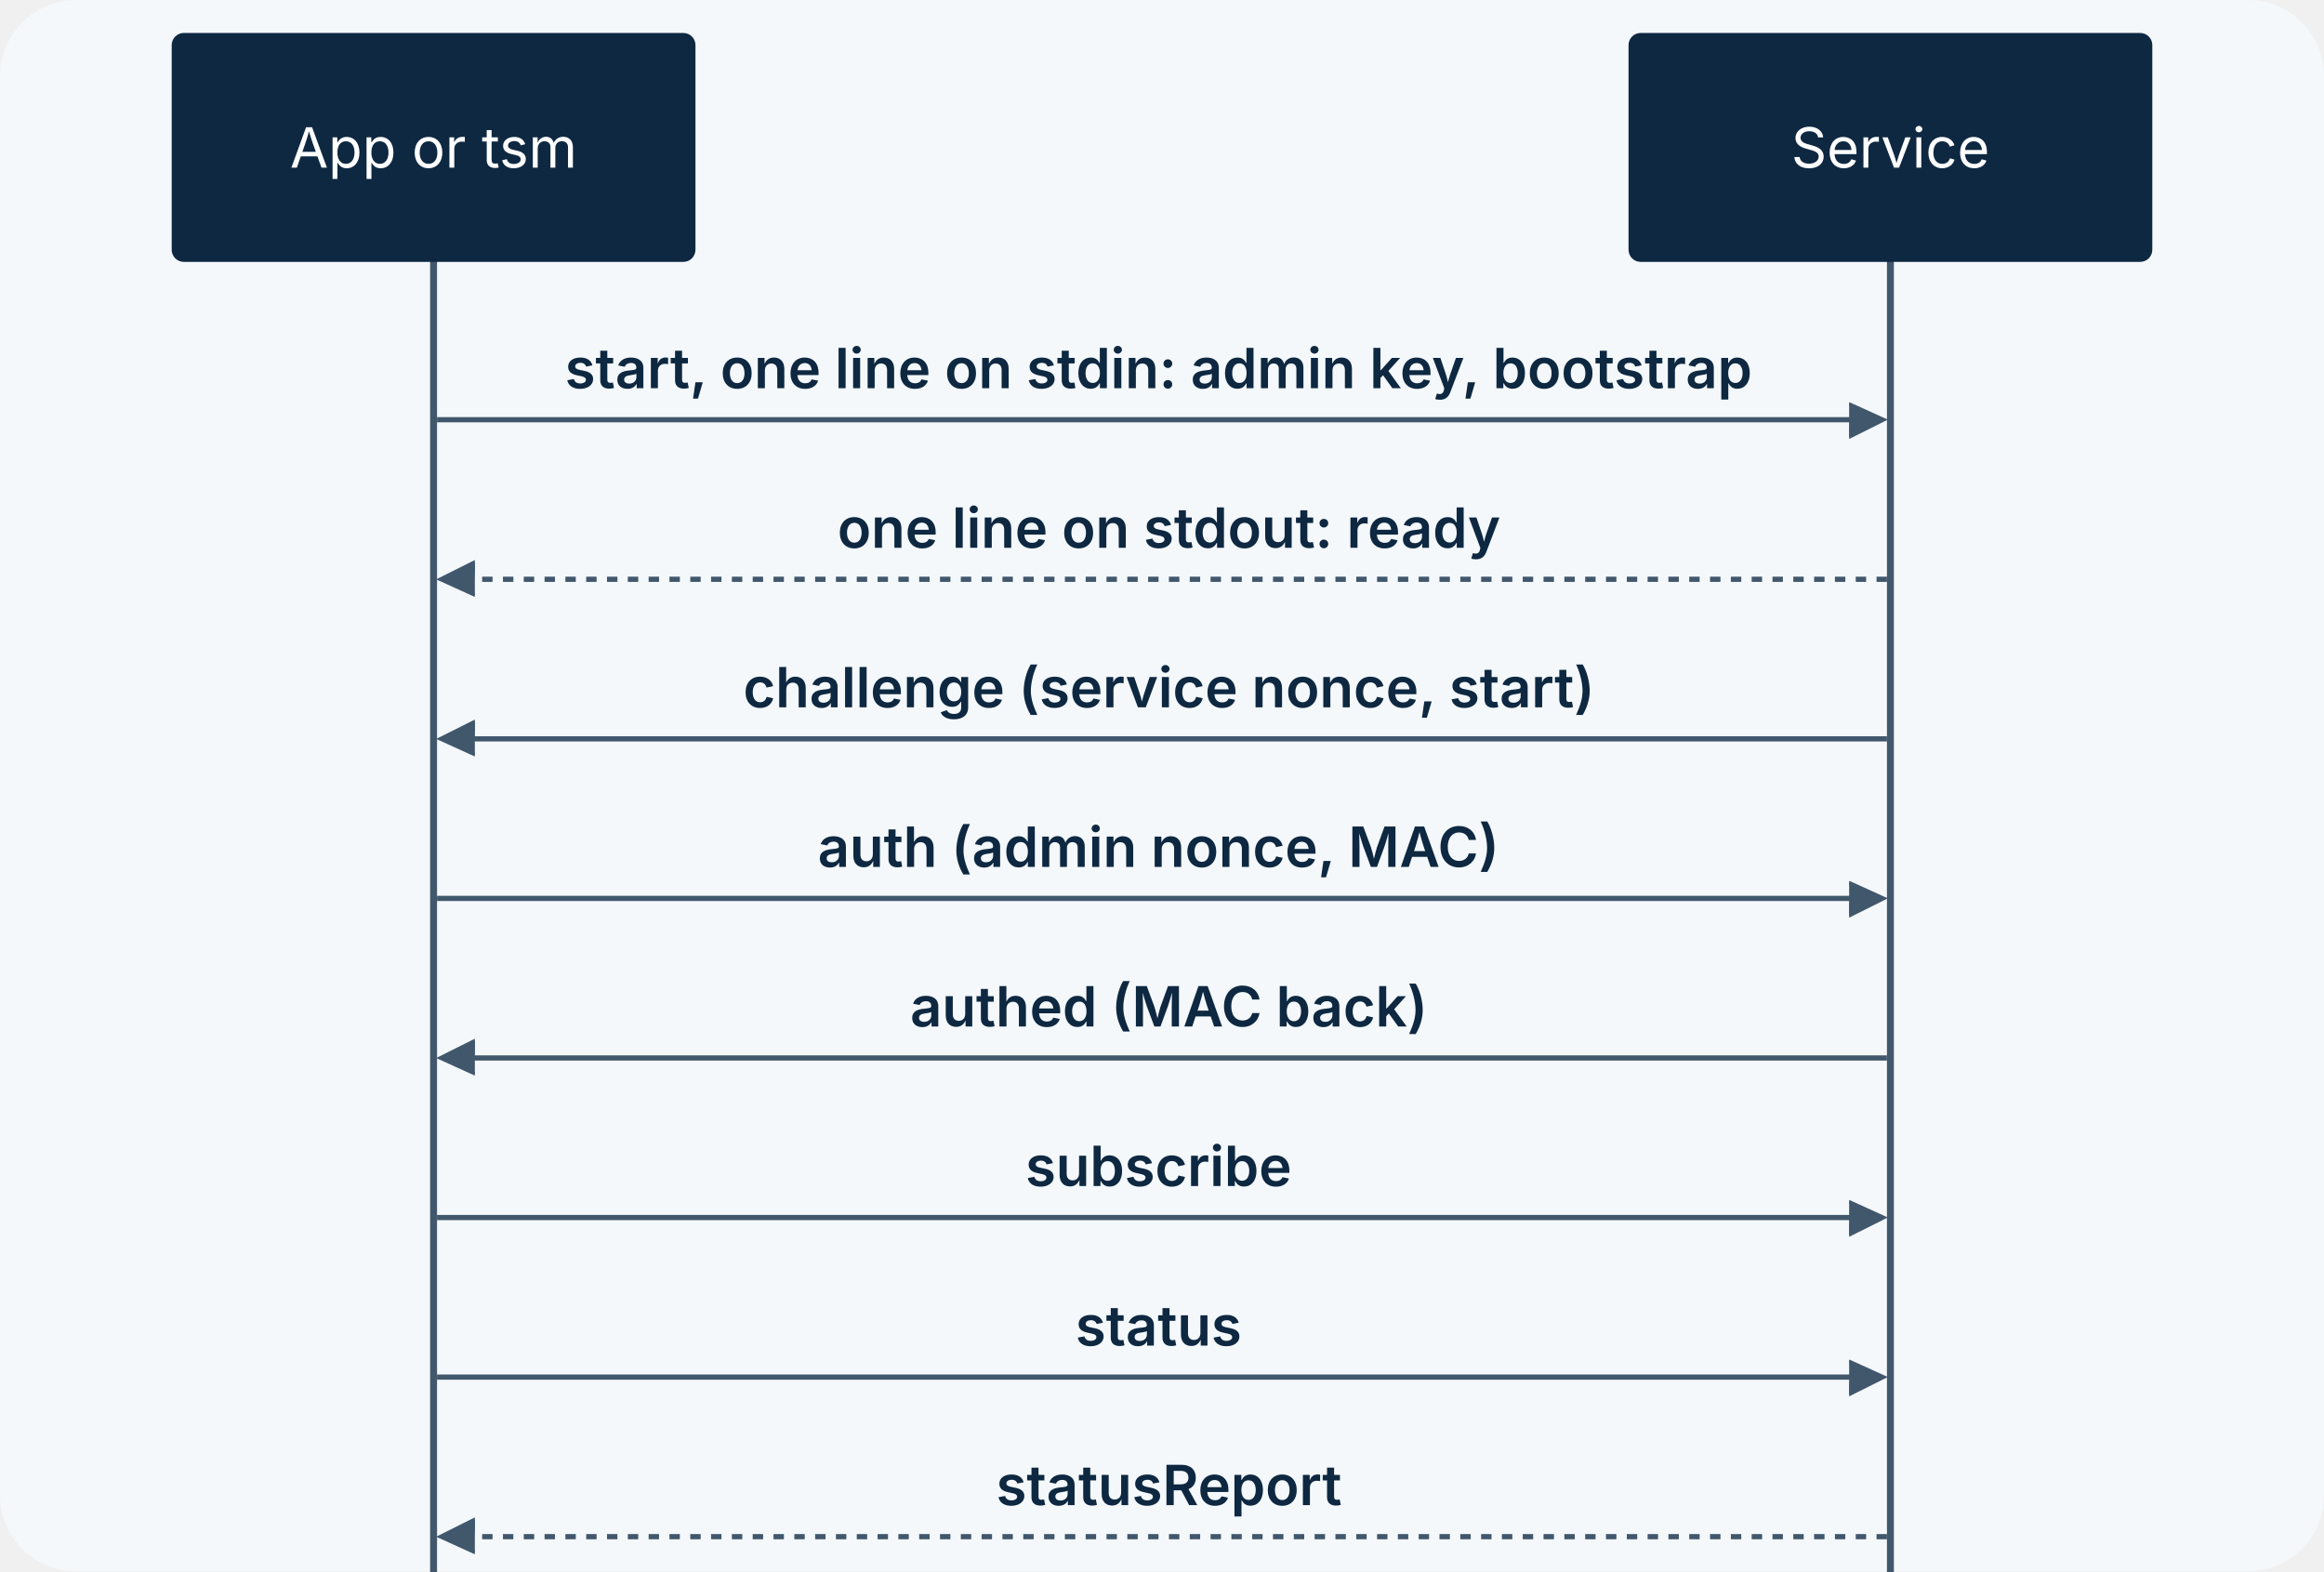
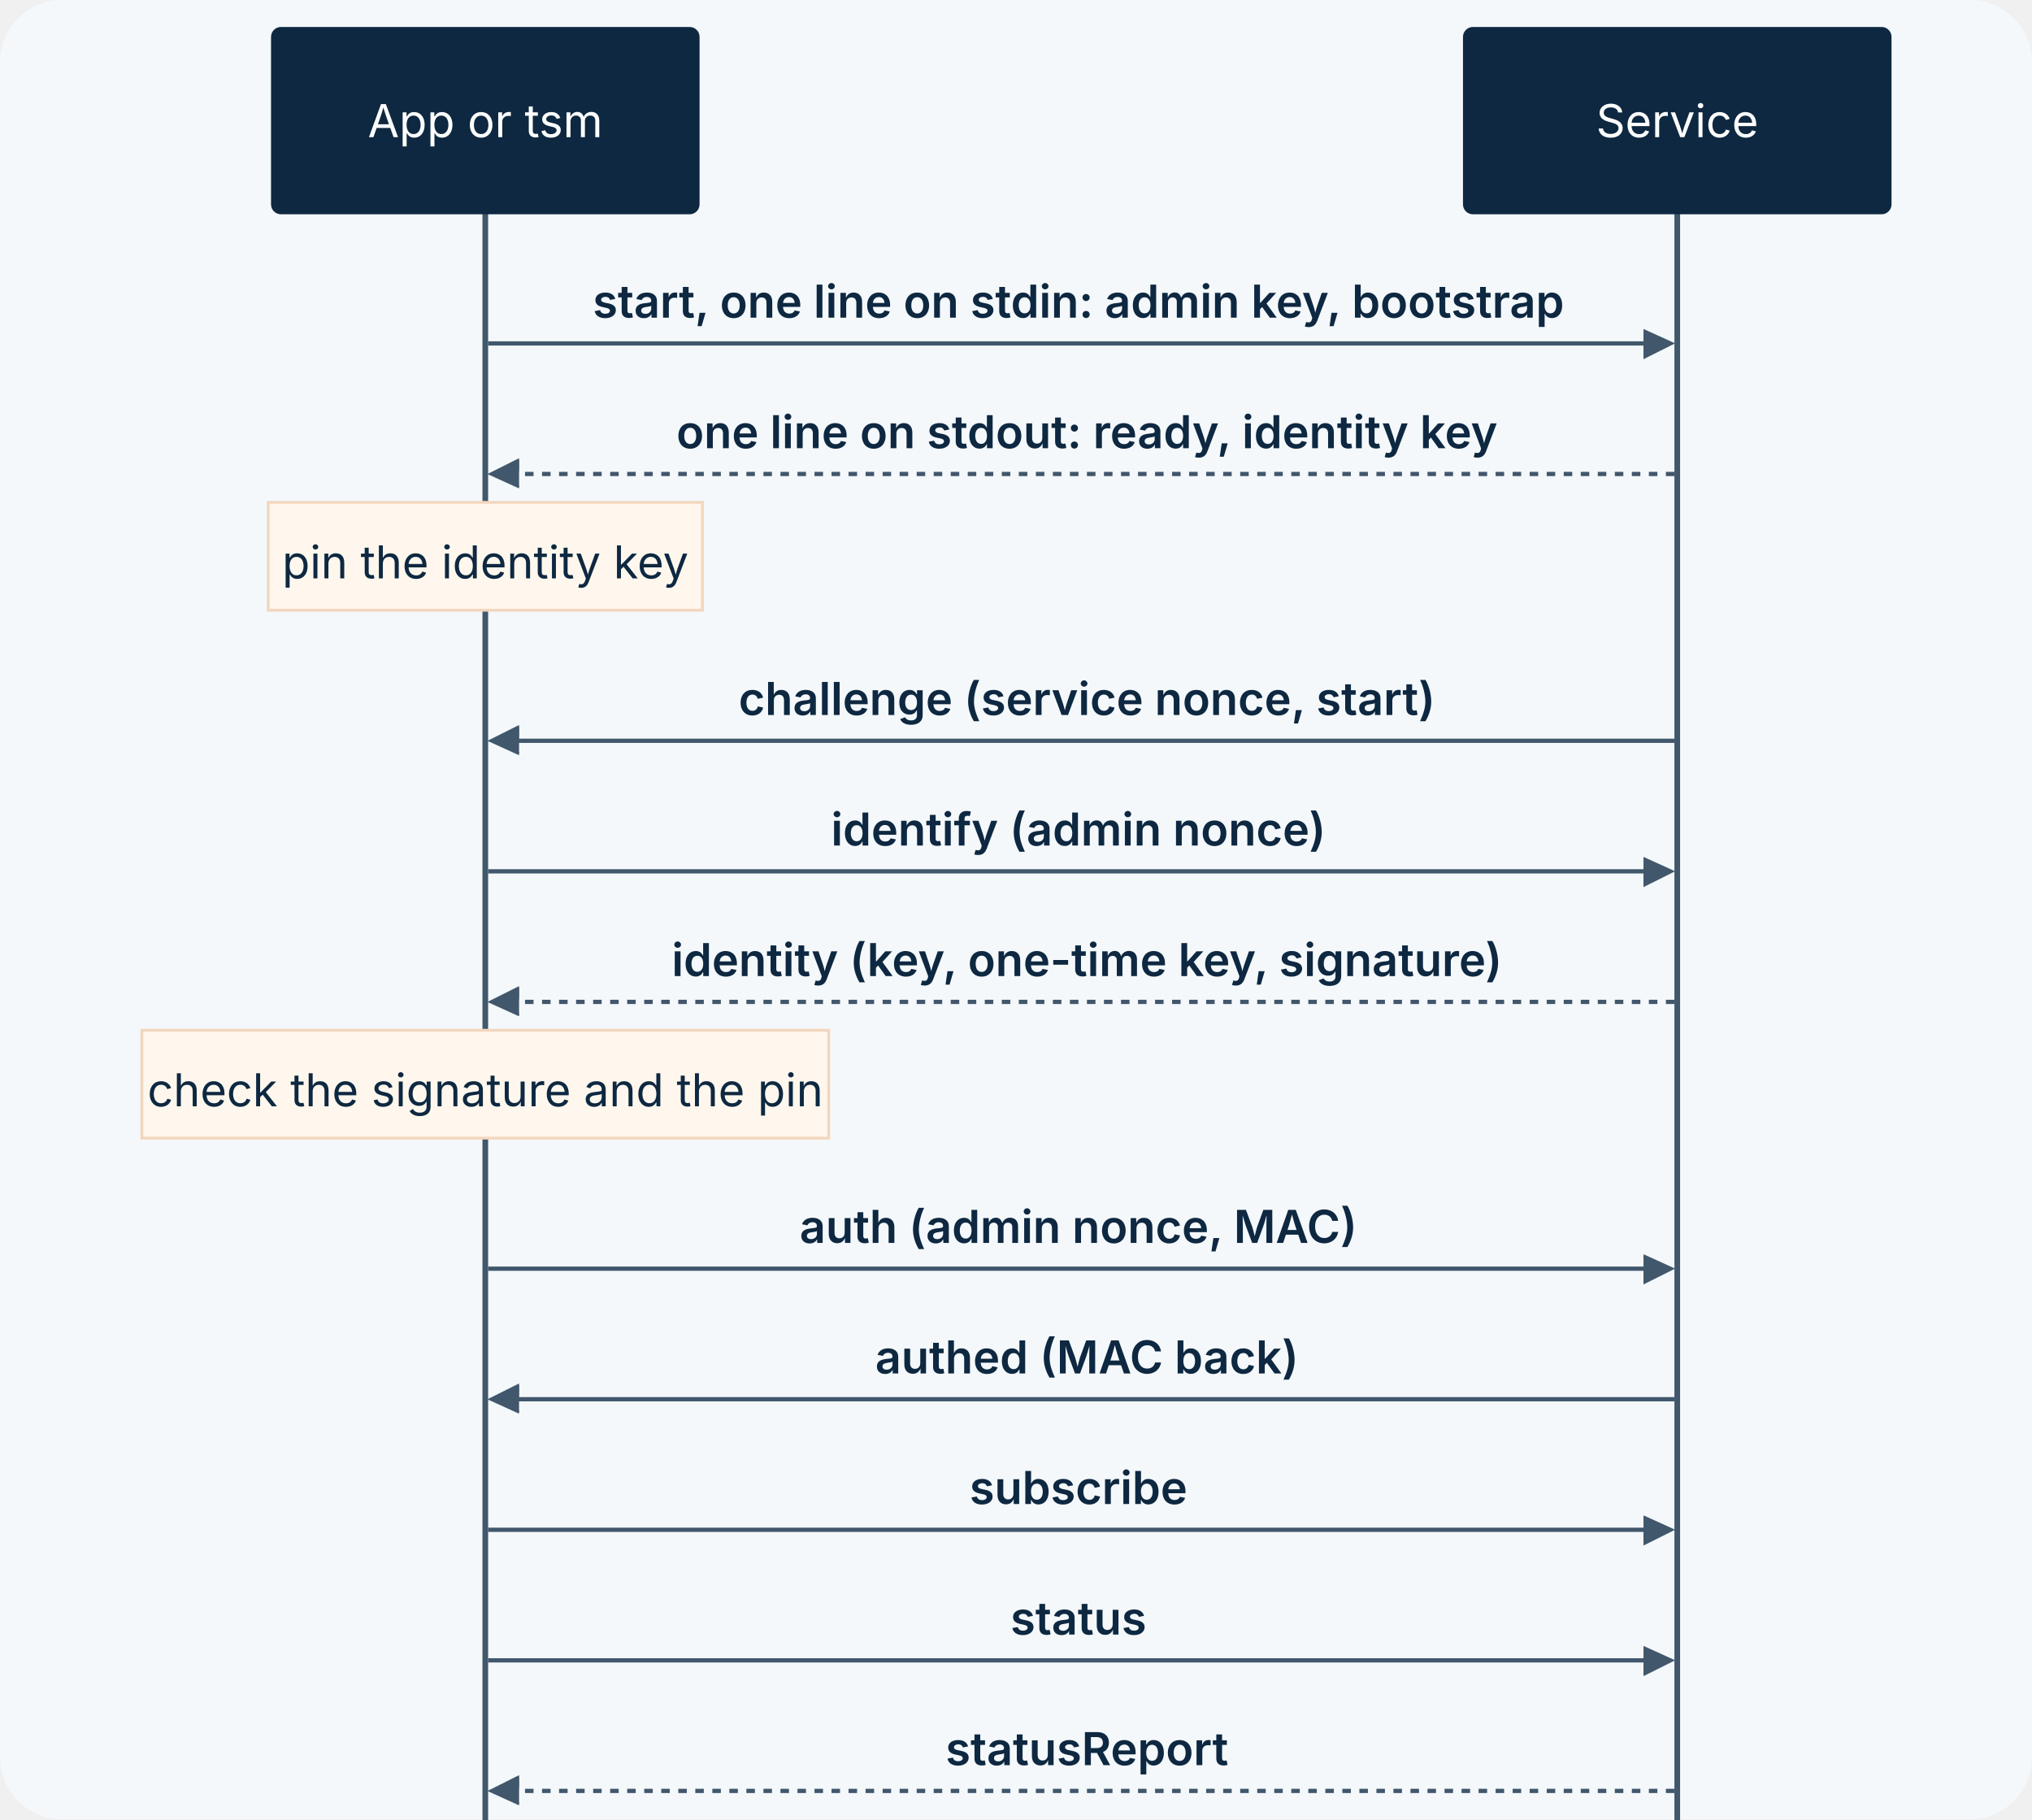
- <svg xmlns="http://www.w3.org/2000/svg" id="my-svg" viewBox="-50 -10 670 453" width="670" height="453" role="img" aria-label="Starting and attaching" font-family="Inter, -apple-system, &quot;Segoe UI&quot;, Roboto, sans-serif" data-tsm-source="d25a96375694bc32">
-   <rect class="tsm-panel" x="-50" y="-10" width="670" height="453" rx="22" fill="#F4F8FB" />
+ <svg xmlns="http://www.w3.org/2000/svg" id="my-svg" viewBox="-96 -10 716 641" width="716" height="641" role="img" aria-label="Starting and attaching" font-family="Inter, -apple-system, &quot;Segoe UI&quot;, Roboto, sans-serif" data-tsm-source="2823cfc369004db9">
+   <rect class="tsm-panel" x="-96" y="-10" width="716" height="641" rx="22" fill="#F4F8FB" />
  <g>
    <line id="actor1" x1="495" y1="65" x2="495" y2="2000" class="actor-line 200" stroke-width="0.5px" stroke="#999" name="S" data-et="life-line" data-id="S" />
    <g id="root-1" data-et="participant" data-type="participant" data-id="S">
      <rect x="420" y="0" fill="#eaeaea" stroke="#666" width="150" height="65" name="S" rx="3" ry="3" class="actor actor-top" />
      <text x="495" y="32.5" dominant-baseline="central" alignment-baseline="central" class="actor actor-box" style="text-anchor: middle; font-size: 16px; font-weight: 400; font-family: Inter, -apple-system, &quot;Segoe UI&quot;, Roboto, sans-serif;">
        <tspan x="495" dy="0">Service</tspan>
      </text>
    </g>
  </g>
  <g>
    <line id="actor0" x1="75" y1="65" x2="75" y2="2000" class="actor-line 200" stroke-width="0.5px" stroke="#999" name="A" data-et="life-line" data-id="A" />
    <g id="root-0" data-et="participant" data-type="participant" data-id="A">
      <rect x="0" y="0" fill="#eaeaea" stroke="#666" width="150" height="65" name="A" rx="3" ry="3" class="actor actor-top" />
      <text x="75" y="32.5" dominant-baseline="central" alignment-baseline="central" class="actor actor-box" style="text-anchor: middle; font-size: 16px; font-weight: 400; font-family: Inter, -apple-system, &quot;Segoe UI&quot;, Roboto, sans-serif;">
        <tspan x="75" dy="0">App or tsm</tspan>
      </text>
    </g>
  </g>
  <style>#my-svg{font-family:Inter,-apple-system,"Segoe UI",Roboto,sans-serif;font-size:14px;fill:#0E2841;}@keyframes edge-animation-frame{from{stroke-dashoffset:0;}}@keyframes dash{to{stroke-dashoffset:0;}}#my-svg .edge-animation-slow{stroke-dasharray:9,5!important;stroke-dashoffset:900;animation:dash 50s linear infinite;stroke-linecap:round;}#my-svg .edge-animation-fast{stroke-dasharray:9,5!important;stroke-dashoffset:900;animation:dash 20s linear infinite;stroke-linecap:round;}#my-svg .error-icon{fill:#FFFFFF;}#my-svg .error-text{fill:#000000;stroke:#000000;}#my-svg .edge-thickness-normal{stroke-width:1px;}#my-svg .edge-thickness-thick{stroke-width:3.5px;}#my-svg .edge-pattern-solid{stroke-dasharray:0;}#my-svg .edge-thickness-invisible{stroke-width:0;fill:none;}#my-svg .edge-pattern-dashed{stroke-dasharray:3;}#my-svg .edge-pattern-dotted{stroke-dasharray:2;}#my-svg .marker{fill:#41576C;stroke:#41576C;}#my-svg .marker.cross{stroke:#41576C;}#my-svg svg{font-family:Inter,-apple-system,"Segoe UI",Roboto,sans-serif;font-size:14px;}#my-svg p{margin:0;}#my-svg .actor{stroke:#0E2841;fill:#0E2841;stroke-width:1;}#my-svg rect.actor.outer-path[data-look="neo"]{filter:drop-shadow( 1px 2px 2px rgba(185,185,185,1));}#my-svg rect.note[data-look="neo"]{stroke:#F3D6BE;fill:#FFF7ED;filter:drop-shadow( 1px 2px 2px rgba(185,185,185,1));}#my-svg text.actor&gt;tspan{fill:#FFFFFF;stroke:none;}#my-svg .actor-line{stroke:#41576C;}#my-svg .innerArc{stroke-width:1.5;stroke-dasharray:none;}#my-svg .messageLine0{stroke-width:1.5;stroke-dasharray:none;stroke:#41576C;}#my-svg .messageLine1{stroke-width:1.5;stroke-dasharray:2,2;stroke:#41576C;}#my-svg [id$="-arrowhead"] path{fill:#41576C;stroke:#41576C;}#my-svg .sequenceNumber{fill:#FFFFFF;}#my-svg [id$="-sequencenumber"]{fill:#41576C;}#my-svg [id$="-crosshead"] path{fill:#41576C;stroke:#41576C;}#my-svg .messageText{fill:#0E2841;stroke:none;}#my-svg .labelBox{stroke:#D7E1EA;fill:#FFFFFF;filter:none;}#my-svg .labelText,#my-svg .labelText&gt;tspan{fill:#FFFFFF;stroke:none;}#my-svg .loopText,#my-svg .loopText&gt;tspan{fill:#FFFFFF;stroke:none;}#my-svg .sectionTitle,#my-svg .sectionTitle&gt;tspan{fill:#FFFFFF;stroke:none;}#my-svg .loopLine{stroke-width:2px;stroke-dasharray:2,2;stroke:#D7E1EA;fill:#D7E1EA;}#my-svg .note{stroke:#F3D6BE;fill:#FFF7ED;}#my-svg .noteText,#my-svg .noteText&gt;tspan{fill:#0E2841;stroke:none;}#my-svg .activation0{fill:#EAF4FA;stroke:hsl(202.5, 61.538%, 84.902%);}#my-svg .activation1{fill:#EAF4FA;stroke:hsl(202.5, 61.538%, 84.902%);}#my-svg .activation2{fill:#EAF4FA;stroke:hsl(202.5, 61.538%, 84.902%);}#my-svg .actorPopupMenu{position:absolute;}#my-svg .actorPopupMenuPanel{position:absolute;fill:#0E2841;box-shadow:0px 8px 16px 0px rgba(0,0,0,0.2);filter:drop-shadow(3px 5px 2px rgb(0 0 0 / 0.4));}#my-svg .actor-man circle,#my-svg line{fill:#0E2841;stroke-width:2px;}#my-svg g rect.rect{filter:drop-shadow( 1px 2px 2px rgba(185,185,185,1));stroke:#D7E1EA;}#my-svg .node .neo-node{stroke:#D7E1EA;}#my-svg [data-look="neo"].node rect,#my-svg [data-look="neo"].cluster rect,#my-svg [data-look="neo"].node polygon{stroke:url(#my-svg-gradient);filter:drop-shadow( 1px 2px 2px rgba(185,185,185,1));}#my-svg [data-look="neo"].swimlane.cluster rect{filter:none;}#my-svg [data-look="neo"].node path{stroke:url(#my-svg-gradient);stroke-width:1px;}#my-svg [data-look="neo"].node .outer-path{filter:drop-shadow( 1px 2px 2px rgba(185,185,185,1));}#my-svg [data-look="neo"].node .neo-line path{stroke:#D7E1EA;filter:none;}#my-svg [data-look="neo"].node circle{stroke:url(#my-svg-gradient);filter:drop-shadow( 1px 2px 2px rgba(185,185,185,1));}#my-svg [data-look="neo"].node circle .state-start{fill:#000000;}#my-svg [data-look="neo"].icon-shape .icon{fill:url(#my-svg-gradient);filter:drop-shadow( 1px 2px 2px rgba(185,185,185,1));}#my-svg [data-look="neo"].icon-shape .icon-neo path{stroke:url(#my-svg-gradient);filter:drop-shadow( 1px 2px 2px rgba(185,185,185,1));}#my-svg .node rect,#my-svg .node polygon,#my-svg .node path,#my-svg .node circle{rx:12px;ry:12px;stroke-width:1.6px;}#my-svg .edgePath .path,#my-svg .flowchart-link{stroke-width:1.6px;}#my-svg .cluster rect{rx:18px;ry:18px;stroke-width:1.6px;}#my-svg .cluster-label .nodeLabel,#my-svg .cluster-label text{font-weight:700;letter-spacing:0.04em;text-transform:uppercase;font-size:13px;}#my-svg .nodeLabel,#my-svg .node text,#my-svg .node tspan{font-weight:600!important;}#my-svg .cluster-label tspan{font-weight:700!important;}#my-svg .edgeLabel,#my-svg .edgeLabel text,#my-svg .edgeLabel tspan{font-size:11.5px;fill:rgb(65, 87, 108);color:rgb(65, 87, 108);font-weight:400!important;}#my-svg .edgeLabel rect,#my-svg .labelBkg{opacity:1!important;fill:rgb(244, 248, 251)!important;}#my-svg .node,#my-svg .cluster,#my-svg .node rect,#my-svg .node path,#my-svg .node polygon,#my-svg .cluster rect{filter:none!important;}#my-svg .edge-pattern-dotted,#my-svg .edge-pattern-dashed{stroke:rgb(160, 43, 147)!important;stroke-dasharray:6,5!important;}#my-svg marker path{fill:rgb(65, 87, 108);stroke:rgb(65, 87, 108);}#my-svg :root{--mermaid-font-family:Inter,-apple-system,"Segoe UI",Roboto,sans-serif;}</style>
  <g />
  <defs>
    <symbol id="my-svg-computer" width="24" height="24">
      <path transform="scale(.5)" d="M2 2v13h20v-13h-20zm18 11h-16v-9h16v9zm-10.228 6l.466-1h3.524l.467 1h-4.457zm14.228 3h-24l2-6h2.104l-1.33 4h18.45l-1.297-4h2.073l2 6zm-5-10h-14v-7h14v7z" />
    </symbol>
  </defs>
  <defs>
    <symbol id="my-svg-database" fill-rule="evenodd" clip-rule="evenodd">
      <path transform="scale(.5)" d="M12.258.001l.256.004.255.005.253.008.251.01.249.012.247.015.246.016.242.019.241.02.239.023.236.024.233.027.231.028.229.031.225.032.223.034.22.036.217.038.214.04.211.041.208.043.205.045.201.046.198.048.194.05.191.051.187.053.183.054.18.056.175.057.172.059.168.06.163.061.16.063.155.064.15.066.074.033.073.033.071.034.07.034.069.035.068.035.067.035.066.035.064.036.064.036.062.036.06.036.06.037.058.037.058.037.055.038.055.038.053.038.052.038.051.039.05.039.048.039.047.039.045.04.044.04.043.04.041.04.04.041.039.041.037.041.036.041.034.041.033.042.032.042.03.042.029.042.027.042.026.043.024.043.023.043.021.043.02.043.018.044.017.043.015.044.013.044.012.044.011.045.009.044.007.045.006.045.004.045.002.045.001.045v17l-.001.045-.002.045-.004.045-.006.045-.007.045-.009.044-.011.045-.012.044-.013.044-.015.044-.017.043-.018.044-.02.043-.021.043-.023.043-.024.043-.026.043-.027.042-.029.042-.03.042-.032.042-.033.042-.034.041-.036.041-.037.041-.039.041-.04.041-.041.04-.043.04-.044.04-.045.04-.047.039-.048.039-.05.039-.051.039-.052.038-.053.038-.055.038-.055.038-.058.037-.058.037-.06.037-.06.036-.062.036-.064.036-.064.036-.066.035-.067.035-.068.035-.069.035-.07.034-.071.034-.073.033-.074.033-.15.066-.155.064-.16.063-.163.061-.168.06-.172.059-.175.057-.18.056-.183.054-.187.053-.191.051-.194.05-.198.048-.201.046-.205.045-.208.043-.211.041-.214.04-.217.038-.22.036-.223.034-.225.032-.229.031-.231.028-.233.027-.236.024-.239.023-.241.02-.242.019-.246.016-.247.015-.249.012-.251.01-.253.008-.255.005-.256.004-.258.001-.258-.001-.256-.004-.255-.005-.253-.008-.251-.01-.249-.012-.247-.015-.245-.016-.243-.019-.241-.02-.238-.023-.236-.024-.234-.027-.231-.028-.228-.031-.226-.032-.223-.034-.22-.036-.217-.038-.214-.04-.211-.041-.208-.043-.204-.045-.201-.046-.198-.048-.195-.05-.19-.051-.187-.053-.184-.054-.179-.056-.176-.057-.172-.059-.167-.06-.164-.061-.159-.063-.155-.064-.151-.066-.074-.033-.072-.033-.072-.034-.07-.034-.069-.035-.068-.035-.067-.035-.066-.035-.064-.036-.063-.036-.062-.036-.061-.036-.06-.037-.058-.037-.057-.037-.056-.038-.055-.038-.053-.038-.052-.038-.051-.039-.049-.039-.049-.039-.046-.039-.046-.04-.044-.04-.043-.04-.041-.04-.04-.041-.039-.041-.037-.041-.036-.041-.034-.041-.033-.042-.032-.042-.03-.042-.029-.042-.027-.042-.026-.043-.024-.043-.023-.043-.021-.043-.02-.043-.018-.044-.017-.043-.015-.044-.013-.044-.012-.044-.011-.045-.009-.044-.007-.045-.006-.045-.004-.045-.002-.045-.001-.045v-17l.001-.045.002-.045.004-.045.006-.045.007-.045.009-.044.011-.045.012-.044.013-.044.015-.044.017-.043.018-.044.02-.043.021-.043.023-.043.024-.043.026-.043.027-.042.029-.042.03-.042.032-.042.033-.042.034-.041.036-.041.037-.041.039-.041.04-.041.041-.04.043-.04.044-.04.046-.04.046-.039.049-.039.049-.039.051-.039.052-.038.053-.038.055-.038.056-.038.057-.037.058-.037.06-.037.061-.036.062-.036.063-.036.064-.036.066-.035.067-.035.068-.035.069-.035.07-.034.072-.034.072-.033.074-.033.151-.066.155-.064.159-.063.164-.061.167-.06.172-.059.176-.057.179-.056.184-.054.187-.053.19-.051.195-.05.198-.048.201-.046.204-.045.208-.043.211-.041.214-.04.217-.038.22-.036.223-.034.226-.032.228-.031.231-.028.234-.027.236-.024.238-.023.241-.02.243-.019.245-.016.247-.015.249-.012.251-.01.253-.008.255-.005.256-.004.258-.001.258.001zm-9.258 20.499v.01l.001.021.003.021.004.022.005.021.006.022.007.022.009.023.01.022.011.023.012.023.013.023.015.023.016.024.017.023.018.024.019.024.021.024.022.025.023.024.024.025.052.049.056.05.061.051.066.051.07.051.075.051.079.052.084.052.088.052.092.052.097.052.102.051.105.052.11.052.114.051.119.051.123.051.127.05.131.05.135.05.139.048.144.049.147.047.152.047.155.047.16.045.163.045.167.043.171.043.176.041.178.041.183.039.187.039.19.037.194.035.197.035.202.033.204.031.209.03.212.029.216.027.219.025.222.024.226.021.23.02.233.018.236.016.24.015.243.012.246.01.249.008.253.005.256.004.259.001.26-.001.257-.004.254-.005.25-.008.247-.011.244-.012.241-.014.237-.016.233-.018.231-.021.226-.021.224-.024.22-.026.216-.027.212-.028.21-.031.205-.031.202-.034.198-.034.194-.036.191-.037.187-.039.183-.04.179-.04.175-.042.172-.043.168-.044.163-.045.16-.046.155-.046.152-.047.148-.048.143-.049.139-.049.136-.05.131-.05.126-.05.123-.051.118-.052.114-.051.11-.052.106-.052.101-.052.096-.052.092-.052.088-.053.083-.051.079-.052.074-.052.07-.051.065-.051.06-.051.056-.05.051-.05.023-.024.023-.025.021-.024.02-.024.019-.024.018-.024.017-.024.015-.023.014-.024.013-.023.012-.023.01-.023.01-.022.008-.022.006-.022.006-.022.004-.022.004-.021.001-.021.001-.021v-4.127l-.077.055-.08.053-.083.054-.085.053-.087.052-.09.052-.093.051-.095.05-.097.05-.1.049-.102.049-.105.048-.106.047-.109.047-.111.046-.114.045-.115.045-.118.044-.12.043-.122.042-.124.042-.126.041-.128.04-.13.04-.132.038-.134.038-.135.037-.138.037-.139.035-.142.035-.143.034-.144.033-.147.032-.148.031-.15.03-.151.03-.153.029-.154.027-.156.027-.158.026-.159.025-.161.024-.162.023-.163.022-.165.021-.166.02-.167.019-.169.018-.169.017-.171.016-.173.015-.173.014-.175.013-.175.012-.177.011-.178.01-.179.008-.179.008-.181.006-.182.005-.182.004-.184.003-.184.002h-.37l-.184-.002-.184-.003-.182-.004-.182-.005-.181-.006-.179-.008-.179-.008-.178-.01-.176-.011-.176-.012-.175-.013-.173-.014-.172-.015-.171-.016-.17-.017-.169-.018-.167-.019-.166-.02-.165-.021-.163-.022-.162-.023-.161-.024-.159-.025-.157-.026-.156-.027-.155-.027-.153-.029-.151-.03-.15-.03-.148-.031-.146-.032-.145-.033-.143-.034-.141-.035-.14-.035-.137-.037-.136-.037-.134-.038-.132-.038-.13-.04-.128-.04-.126-.041-.124-.042-.122-.042-.12-.044-.117-.043-.116-.045-.113-.045-.112-.046-.109-.047-.106-.047-.105-.048-.102-.049-.1-.049-.097-.05-.095-.05-.093-.052-.09-.051-.087-.052-.085-.053-.083-.054-.08-.054-.077-.054v4.127zm0-5.654v.011l.001.021.003.021.004.021.005.022.006.022.007.022.009.022.01.022.011.023.012.023.013.023.015.024.016.023.017.024.018.024.019.024.021.024.022.024.023.025.024.024.052.05.056.05.061.05.066.051.07.051.075.052.079.051.084.052.088.052.092.052.097.052.102.052.105.052.11.051.114.051.119.052.123.05.127.051.131.05.135.049.139.049.144.048.147.048.152.047.155.046.16.045.163.045.167.044.171.042.176.042.178.04.183.04.187.038.19.037.194.036.197.034.202.033.204.032.209.03.212.028.216.027.219.025.222.024.226.022.23.02.233.018.236.016.24.014.243.012.246.01.249.008.253.006.256.003.259.001.26-.001.257-.003.254-.006.25-.008.247-.01.244-.012.241-.015.237-.016.233-.018.231-.02.226-.022.224-.024.22-.025.216-.027.212-.029.21-.03.205-.032.202-.033.198-.035.194-.036.191-.037.187-.039.183-.039.179-.041.175-.042.172-.043.168-.044.163-.045.16-.045.155-.047.152-.047.148-.048.143-.048.139-.05.136-.049.131-.05.126-.051.123-.051.118-.051.114-.052.11-.052.106-.052.101-.052.096-.052.092-.052.088-.052.083-.052.079-.052.074-.051.07-.052.065-.051.06-.05.056-.051.051-.049.023-.025.023-.024.021-.025.02-.024.019-.024.018-.024.017-.024.015-.023.014-.023.013-.024.012-.022.01-.023.01-.023.008-.022.006-.022.006-.022.004-.021.004-.022.001-.021.001-.021v-4.139l-.077.054-.08.054-.083.054-.085.052-.087.053-.09.051-.093.051-.095.051-.097.05-.1.049-.102.049-.105.048-.106.047-.109.047-.111.046-.114.045-.115.044-.118.044-.12.044-.122.042-.124.042-.126.041-.128.04-.13.039-.132.039-.134.038-.135.037-.138.036-.139.036-.142.035-.143.033-.144.033-.147.033-.148.031-.15.03-.151.03-.153.028-.154.028-.156.027-.158.026-.159.025-.161.024-.162.023-.163.022-.165.021-.166.02-.167.019-.169.018-.169.017-.171.016-.173.015-.173.014-.175.013-.175.012-.177.011-.178.009-.179.009-.179.007-.181.007-.182.005-.182.004-.184.003-.184.002h-.37l-.184-.002-.184-.003-.182-.004-.182-.005-.181-.007-.179-.007-.179-.009-.178-.009-.176-.011-.176-.012-.175-.013-.173-.014-.172-.015-.171-.016-.17-.017-.169-.018-.167-.019-.166-.02-.165-.021-.163-.022-.162-.023-.161-.024-.159-.025-.157-.026-.156-.027-.155-.028-.153-.028-.151-.03-.15-.03-.148-.031-.146-.033-.145-.033-.143-.033-.141-.035-.14-.036-.137-.036-.136-.037-.134-.038-.132-.039-.13-.039-.128-.04-.126-.041-.124-.042-.122-.043-.12-.043-.117-.044-.116-.044-.113-.046-.112-.046-.109-.046-.106-.047-.105-.048-.102-.049-.1-.049-.097-.05-.095-.051-.093-.051-.09-.051-.087-.053-.085-.052-.083-.054-.08-.054-.077-.054v4.139zm0-5.666v.011l.001.02.003.022.004.021.005.022.006.021.007.022.009.023.01.022.011.023.012.023.013.023.015.023.016.024.017.024.018.023.019.024.021.025.022.024.023.024.024.025.052.05.056.05.061.05.066.051.07.051.075.052.079.051.084.052.088.052.092.052.097.052.102.052.105.051.11.052.114.051.119.051.123.051.127.05.131.05.135.05.139.049.144.048.147.048.152.047.155.046.16.045.163.045.167.043.171.043.176.042.178.04.183.04.187.038.19.037.194.036.197.034.202.033.204.032.209.03.212.028.216.027.219.025.222.024.226.021.23.02.233.018.236.017.24.014.243.012.246.01.249.008.253.006.256.003.259.001.26-.001.257-.003.254-.006.25-.008.247-.01.244-.013.241-.014.237-.016.233-.018.231-.02.226-.022.224-.024.22-.025.216-.027.212-.029.21-.03.205-.032.202-.033.198-.035.194-.036.191-.037.187-.039.183-.039.179-.041.175-.042.172-.043.168-.044.163-.045.16-.045.155-.047.152-.047.148-.048.143-.049.139-.049.136-.049.131-.051.126-.05.123-.051.118-.052.114-.051.11-.052.106-.052.101-.052.096-.052.092-.052.088-.052.083-.052.079-.052.074-.052.07-.051.065-.051.06-.051.056-.05.051-.049.023-.025.023-.025.021-.024.02-.024.019-.024.018-.024.017-.024.015-.023.014-.024.013-.023.012-.023.01-.022.01-.023.008-.022.006-.022.006-.022.004-.022.004-.021.001-.021.001-.021v-4.153l-.077.054-.08.054-.083.053-.085.053-.087.053-.09.051-.093.051-.095.051-.097.05-.1.049-.102.048-.105.048-.106.048-.109.046-.111.046-.114.046-.115.044-.118.044-.12.043-.122.043-.124.042-.126.041-.128.04-.13.039-.132.039-.134.038-.135.037-.138.036-.139.036-.142.034-.143.034-.144.033-.147.032-.148.032-.15.03-.151.03-.153.028-.154.028-.156.027-.158.026-.159.024-.161.024-.162.023-.163.023-.165.021-.166.02-.167.019-.169.018-.169.017-.171.016-.173.015-.173.014-.175.013-.175.012-.177.01-.178.01-.179.009-.179.007-.181.006-.182.006-.182.004-.184.003-.184.001-.185.001-.185-.001-.184-.001-.184-.003-.182-.004-.182-.006-.181-.006-.179-.007-.179-.009-.178-.01-.176-.01-.176-.012-.175-.013-.173-.014-.172-.015-.171-.016-.17-.017-.169-.018-.167-.019-.166-.02-.165-.021-.163-.023-.162-.023-.161-.024-.159-.024-.157-.026-.156-.027-.155-.028-.153-.028-.151-.03-.15-.03-.148-.032-.146-.032-.145-.033-.143-.034-.141-.034-.14-.036-.137-.036-.136-.037-.134-.038-.132-.039-.13-.039-.128-.041-.126-.041-.124-.041-.122-.043-.12-.043-.117-.044-.116-.044-.113-.046-.112-.046-.109-.046-.106-.048-.105-.048-.102-.048-.1-.05-.097-.049-.095-.051-.093-.051-.09-.052-.087-.052-.085-.053-.083-.053-.08-.054-.077-.054v4.153zm8.74-8.179l-.257.004-.254.005-.25.008-.247.011-.244.012-.241.014-.237.016-.233.018-.231.021-.226.022-.224.023-.22.026-.216.027-.212.028-.21.031-.205.032-.202.033-.198.034-.194.036-.191.038-.187.038-.183.04-.179.041-.175.042-.172.043-.168.043-.163.045-.16.046-.155.046-.152.048-.148.048-.143.048-.139.049-.136.05-.131.05-.126.051-.123.051-.118.051-.114.052-.11.052-.106.052-.101.052-.096.052-.092.052-.088.052-.083.052-.079.052-.074.051-.07.052-.065.051-.06.05-.056.05-.051.05-.023.025-.023.024-.021.024-.02.025-.019.024-.018.024-.017.023-.015.024-.014.023-.013.023-.012.023-.01.023-.01.022-.008.022-.006.023-.006.021-.004.022-.004.021-.001.021-.001.021.001.021.001.021.004.021.004.022.006.021.006.023.008.022.01.022.01.023.012.023.013.023.014.023.015.024.017.023.018.024.019.024.02.025.021.024.023.024.023.025.051.05.056.05.06.05.065.051.07.052.074.051.079.052.083.052.088.052.092.052.096.052.101.052.106.052.11.052.114.052.118.051.123.051.126.051.131.05.136.05.139.049.143.048.148.048.152.048.155.046.16.046.163.045.168.043.172.043.175.042.179.041.183.04.187.038.191.038.194.036.198.034.202.033.205.032.21.031.212.028.216.027.22.026.224.023.226.022.231.021.233.018.237.016.241.014.244.012.247.011.25.008.254.005.257.004.26.001.26-.001.257-.004.254-.005.25-.008.247-.011.244-.012.241-.014.237-.016.233-.018.231-.021.226-.022.224-.023.22-.026.216-.027.212-.028.21-.031.205-.032.202-.033.198-.034.194-.036.191-.038.187-.038.183-.04.179-.041.175-.042.172-.043.168-.043.163-.045.16-.046.155-.046.152-.048.148-.048.143-.048.139-.049.136-.05.131-.05.126-.051.123-.051.118-.051.114-.052.11-.052.106-.052.101-.052.096-.052.092-.052.088-.052.083-.052.079-.052.074-.051.07-.052.065-.051.06-.05.056-.05.051-.05.023-.025.023-.024.021-.024.02-.025.019-.024.018-.024.017-.023.015-.024.014-.023.013-.023.012-.023.01-.023.01-.022.008-.022.006-.023.006-.021.004-.022.004-.021.001-.021.001-.021-.001-.021-.001-.021-.004-.021-.004-.022-.006-.021-.006-.023-.008-.022-.01-.022-.01-.023-.012-.023-.013-.023-.014-.023-.015-.024-.017-.023-.018-.024-.019-.024-.02-.025-.021-.024-.023-.024-.023-.025-.051-.05-.056-.05-.06-.05-.065-.051-.07-.052-.074-.051-.079-.052-.083-.052-.088-.052-.092-.052-.096-.052-.101-.052-.106-.052-.11-.052-.114-.052-.118-.051-.123-.051-.126-.051-.131-.05-.136-.05-.139-.049-.143-.048-.148-.048-.152-.048-.155-.046-.16-.046-.163-.045-.168-.043-.172-.043-.175-.042-.179-.041-.183-.04-.187-.038-.191-.038-.194-.036-.198-.034-.202-.033-.205-.032-.21-.031-.212-.028-.216-.027-.22-.026-.224-.023-.226-.022-.231-.021-.233-.018-.237-.016-.241-.014-.244-.012-.247-.011-.25-.008-.254-.005-.257-.004-.26-.001-.26.001z" />
    </symbol>
  </defs>
  <defs>
    <symbol id="my-svg-clock" width="24" height="24">
      <path transform="scale(.5)" d="M12 2c5.514 0 10 4.486 10 10s-4.486 10-10 10-10-4.486-10-10 4.486-10 10-10zm0-2c-6.627 0-12 5.373-12 12s5.373 12 12 12 12-5.373 12-12-5.373-12-12-12zm5.848 12.459c.202.038.202.333.001.372-1.907.361-6.045 1.111-6.547 1.111-.719 0-1.301-.582-1.301-1.301 0-.512.77-5.447 1.125-7.445.034-.192.312-.181.343.014l.985 6.238 5.394 1.011z" />
    </symbol>
  </defs>
  <defs>
    <marker id="my-svg-arrowhead" refX="7.9" refY="5" markerUnits="userSpaceOnUse" markerWidth="12" markerHeight="12" orient="auto-start-reverse">
      <path d="M -1 0 L 10 5 L 0 10 z" />
    </marker>
  </defs>
  <defs>
    <marker id="my-svg-crosshead" markerWidth="15" markerHeight="8" orient="auto" refX="4" refY="4.5">
      <path fill="none" stroke="#000000" stroke-width="1pt" d="M 1,2 L 6,7 M 6,2 L 1,7" style="stroke-dasharray: 0, 0;" />
    </marker>
  </defs>
  <defs>
    <marker id="my-svg-filled-head" refX="15.5" refY="7" markerWidth="20" markerHeight="28" orient="auto">
      <path d="M 18,7 L9,13 L14,7 L9,1 Z" />
    </marker>
  </defs>
  <defs>
    <marker id="my-svg-sequencenumber" refX="15" refY="15" markerWidth="60" markerHeight="40" orient="auto">
      <circle cx="15" cy="15" r="6" />
    </marker>
  </defs>
  <defs>
    <marker id="my-svg-solidTopArrowHead" refX="7.9" refY="7.25" markerUnits="userSpaceOnUse" markerWidth="12" markerHeight="12" orient="auto-start-reverse">
      <path d="M 0 0 L 10 8 L 0 8 z" />
    </marker>
  </defs>
  <defs>
    <marker id="my-svg-solidBottomArrowHead" refX="7.9" refY="0.75" markerUnits="userSpaceOnUse" markerWidth="12" markerHeight="12" orient="auto-start-reverse">
      <path d="M 0 0 L 10 0 L 0 8 z" />
    </marker>
  </defs>
  <defs>
    <marker id="my-svg-stickTopArrowHead" refX="7.5" refY="7" markerUnits="userSpaceOnUse" markerWidth="12" markerHeight="12" orient="auto-start-reverse">
      <path d="M 0 0 L 7 7" stroke="black" stroke-width="1.5" fill="none" />
    </marker>
  </defs>
  <defs>
    <marker id="my-svg-stickBottomArrowHead" refX="7.5" refY="0" markerUnits="userSpaceOnUse" markerWidth="12" markerHeight="12" orient="auto-start-reverse">
      <path d="M 0 7 L 7 0" stroke="black" stroke-width="1.5" fill="none" />
    </marker>
  </defs>
+   <g data-et="note" data-id="i2">
+     <rect x="-1.5" y="167" fill="#EDF2AE" stroke="#666" width="153" height="38" class="note" />
+     <text x="75" y="172" text-anchor="middle" dominant-baseline="middle" alignment-baseline="middle" class="noteText" dy="1em" style="font-family: Inter, -apple-system, &quot;Segoe UI&quot;, Roboto, sans-serif; font-size: 16px; font-weight: 400;">
+       <tspan x="75">pin the identity key</tspan>
+     </text>
+   </g>
+   <g data-et="note" data-id="i6">
+     <rect x="-46" y="353" fill="#EDF2AE" stroke="#666" width="242" height="38" class="note" />
+     <text x="75" y="358" text-anchor="middle" dominant-baseline="middle" alignment-baseline="middle" class="noteText" dy="1em" style="font-family: Inter, -apple-system, &quot;Segoe UI&quot;, Roboto, sans-serif; font-size: 16px; font-weight: 400;">
+       <tspan x="75">check the signature and the pin</tspan>
+     </text>
+   </g>
  <text x="284" y="80" text-anchor="middle" dominant-baseline="middle" alignment-baseline="middle" class="messageText" dy="1em" style="font-family: Inter, -apple-system, &quot;Segoe UI&quot;, Roboto, sans-serif; font-size: 16px; font-weight: 600;">start, one line on stdin: admin key, bootstrap</text>
  <line x1="76" y1="111" x2="491" y2="111" class="messageLine0" data-et="message" data-id="i0" data-from="A" data-to="S" stroke-width="2" stroke="none" marker-end="url(#my-svg-arrowhead)" style="fill: none;" />
-   <text x="287" y="126" text-anchor="middle" dominant-baseline="middle" alignment-baseline="middle" class="messageText" dy="1em" style="font-family: Inter, -apple-system, &quot;Segoe UI&quot;, Roboto, sans-serif; font-size: 16px; font-weight: 600;">one line on stdout: ready</text>
+   <text x="287" y="126" text-anchor="middle" dominant-baseline="middle" alignment-baseline="middle" class="messageText" dy="1em" style="font-family: Inter, -apple-system, &quot;Segoe UI&quot;, Roboto, sans-serif; font-size: 16px; font-weight: 600;">one line on stdout: ready, identity key</text>
  <line x1="494" y1="157" x2="79" y2="157" class="messageLine1" data-et="message" data-id="i1" data-from="S" data-to="A" stroke-width="2" stroke="none" marker-end="url(#my-svg-arrowhead)" style="stroke-dasharray: 3, 3; fill: none;" />
-   <text x="287" y="172" text-anchor="middle" dominant-baseline="middle" alignment-baseline="middle" class="messageText" dy="1em" style="font-family: Inter, -apple-system, &quot;Segoe UI&quot;, Roboto, sans-serif; font-size: 16px; font-weight: 600;">challenge (service nonce, start)</text>
-   <line x1="494" y1="203" x2="79" y2="203" class="messageLine0" data-et="message" data-id="i2" data-from="S" data-to="A" stroke-width="2" stroke="none" marker-end="url(#my-svg-arrowhead)" style="fill: none;" />
-   <text x="284" y="218" text-anchor="middle" dominant-baseline="middle" alignment-baseline="middle" class="messageText" dy="1em" style="font-family: Inter, -apple-system, &quot;Segoe UI&quot;, Roboto, sans-serif; font-size: 16px; font-weight: 600;">auth (admin nonce, MAC)</text>
-   <line x1="76" y1="249" x2="491" y2="249" class="messageLine0" data-et="message" data-id="i3" data-from="A" data-to="S" stroke-width="2" stroke="none" marker-end="url(#my-svg-arrowhead)" style="fill: none;" />
-   <text x="287" y="264" text-anchor="middle" dominant-baseline="middle" alignment-baseline="middle" class="messageText" dy="1em" style="font-family: Inter, -apple-system, &quot;Segoe UI&quot;, Roboto, sans-serif; font-size: 16px; font-weight: 600;">authed (MAC back)</text>
-   <line x1="494" y1="295" x2="79" y2="295" class="messageLine0" data-et="message" data-id="i4" data-from="S" data-to="A" stroke-width="2" stroke="none" marker-end="url(#my-svg-arrowhead)" style="fill: none;" />
-   <text x="284" y="310" text-anchor="middle" dominant-baseline="middle" alignment-baseline="middle" class="messageText" dy="1em" style="font-family: Inter, -apple-system, &quot;Segoe UI&quot;, Roboto, sans-serif; font-size: 16px; font-weight: 600;">subscribe</text>
-   <line x1="76" y1="341" x2="491" y2="341" class="messageLine0" data-et="message" data-id="i5" data-from="A" data-to="S" stroke-width="2" stroke="none" marker-end="url(#my-svg-arrowhead)" style="fill: none;" />
-   <text x="284" y="356" text-anchor="middle" dominant-baseline="middle" alignment-baseline="middle" class="messageText" dy="1em" style="font-family: Inter, -apple-system, &quot;Segoe UI&quot;, Roboto, sans-serif; font-size: 16px; font-weight: 600;">status</text>
-   <line x1="76" y1="387" x2="491" y2="387" class="messageLine0" data-et="message" data-id="i6" data-from="A" data-to="S" stroke-width="2" stroke="none" marker-end="url(#my-svg-arrowhead)" style="fill: none;" />
-   <text x="287" y="402" text-anchor="middle" dominant-baseline="middle" alignment-baseline="middle" class="messageText" dy="1em" style="font-family: Inter, -apple-system, &quot;Segoe UI&quot;, Roboto, sans-serif; font-size: 16px; font-weight: 600;">statusReport</text>
-   <line x1="494" y1="433" x2="79" y2="433" class="messageLine1" data-et="message" data-id="i7" data-from="S" data-to="A" stroke-width="2" stroke="none" marker-end="url(#my-svg-arrowhead)" style="stroke-dasharray: 3, 3; fill: none;" />
+   <text x="287" y="220" text-anchor="middle" dominant-baseline="middle" alignment-baseline="middle" class="messageText" dy="1em" style="font-family: Inter, -apple-system, &quot;Segoe UI&quot;, Roboto, sans-serif; font-size: 16px; font-weight: 600;">challenge (service nonce, start)</text>
+   <line x1="494" y1="251" x2="79" y2="251" class="messageLine0" data-et="message" data-id="i3" data-from="S" data-to="A" stroke-width="2" stroke="none" marker-end="url(#my-svg-arrowhead)" style="fill: none;" />
+   <text x="284" y="266" text-anchor="middle" dominant-baseline="middle" alignment-baseline="middle" class="messageText" dy="1em" style="font-family: Inter, -apple-system, &quot;Segoe UI&quot;, Roboto, sans-serif; font-size: 16px; font-weight: 600;">identify (admin nonce)</text>
+   <line x1="76" y1="297" x2="491" y2="297" class="messageLine0" data-et="message" data-id="i4" data-from="A" data-to="S" stroke-width="2" stroke="none" marker-end="url(#my-svg-arrowhead)" style="fill: none;" />
+   <text x="287" y="312" text-anchor="middle" dominant-baseline="middle" alignment-baseline="middle" class="messageText" dy="1em" style="font-family: Inter, -apple-system, &quot;Segoe UI&quot;, Roboto, sans-serif; font-size: 16px; font-weight: 600;">identity (key, one-time key, signature)</text>
+   <line x1="494" y1="343" x2="79" y2="343" class="messageLine1" data-et="message" data-id="i5" data-from="S" data-to="A" stroke-width="2" stroke="none" marker-end="url(#my-svg-arrowhead)" style="stroke-dasharray: 3, 3; fill: none;" />
+   <text x="284" y="406" text-anchor="middle" dominant-baseline="middle" alignment-baseline="middle" class="messageText" dy="1em" style="font-family: Inter, -apple-system, &quot;Segoe UI&quot;, Roboto, sans-serif; font-size: 16px; font-weight: 600;">auth (admin nonce, MAC)</text>
+   <line x1="76" y1="437" x2="491" y2="437" class="messageLine0" data-et="message" data-id="i7" data-from="A" data-to="S" stroke-width="2" stroke="none" marker-end="url(#my-svg-arrowhead)" style="fill: none;" />
+   <text x="287" y="452" text-anchor="middle" dominant-baseline="middle" alignment-baseline="middle" class="messageText" dy="1em" style="font-family: Inter, -apple-system, &quot;Segoe UI&quot;, Roboto, sans-serif; font-size: 16px; font-weight: 600;">authed (MAC back)</text>
+   <line x1="494" y1="483" x2="79" y2="483" class="messageLine0" data-et="message" data-id="i8" data-from="S" data-to="A" stroke-width="2" stroke="none" marker-end="url(#my-svg-arrowhead)" style="fill: none;" />
+   <text x="284" y="498" text-anchor="middle" dominant-baseline="middle" alignment-baseline="middle" class="messageText" dy="1em" style="font-family: Inter, -apple-system, &quot;Segoe UI&quot;, Roboto, sans-serif; font-size: 16px; font-weight: 600;">subscribe</text>
+   <line x1="76" y1="529" x2="491" y2="529" class="messageLine0" data-et="message" data-id="i9" data-from="A" data-to="S" stroke-width="2" stroke="none" marker-end="url(#my-svg-arrowhead)" style="fill: none;" />
+   <text x="284" y="544" text-anchor="middle" dominant-baseline="middle" alignment-baseline="middle" class="messageText" dy="1em" style="font-family: Inter, -apple-system, &quot;Segoe UI&quot;, Roboto, sans-serif; font-size: 16px; font-weight: 600;">status</text>
+   <line x1="76" y1="575" x2="491" y2="575" class="messageLine0" data-et="message" data-id="i10" data-from="A" data-to="S" stroke-width="2" stroke="none" marker-end="url(#my-svg-arrowhead)" style="fill: none;" />
+   <text x="287" y="590" text-anchor="middle" dominant-baseline="middle" alignment-baseline="middle" class="messageText" dy="1em" style="font-family: Inter, -apple-system, &quot;Segoe UI&quot;, Roboto, sans-serif; font-size: 16px; font-weight: 600;">statusReport</text>
+   <line x1="494" y1="621" x2="79" y2="621" class="messageLine1" data-et="message" data-id="i11" data-from="S" data-to="A" stroke-width="2" stroke="none" marker-end="url(#my-svg-arrowhead)" style="stroke-dasharray: 3, 3; fill: none;" />
</svg>
